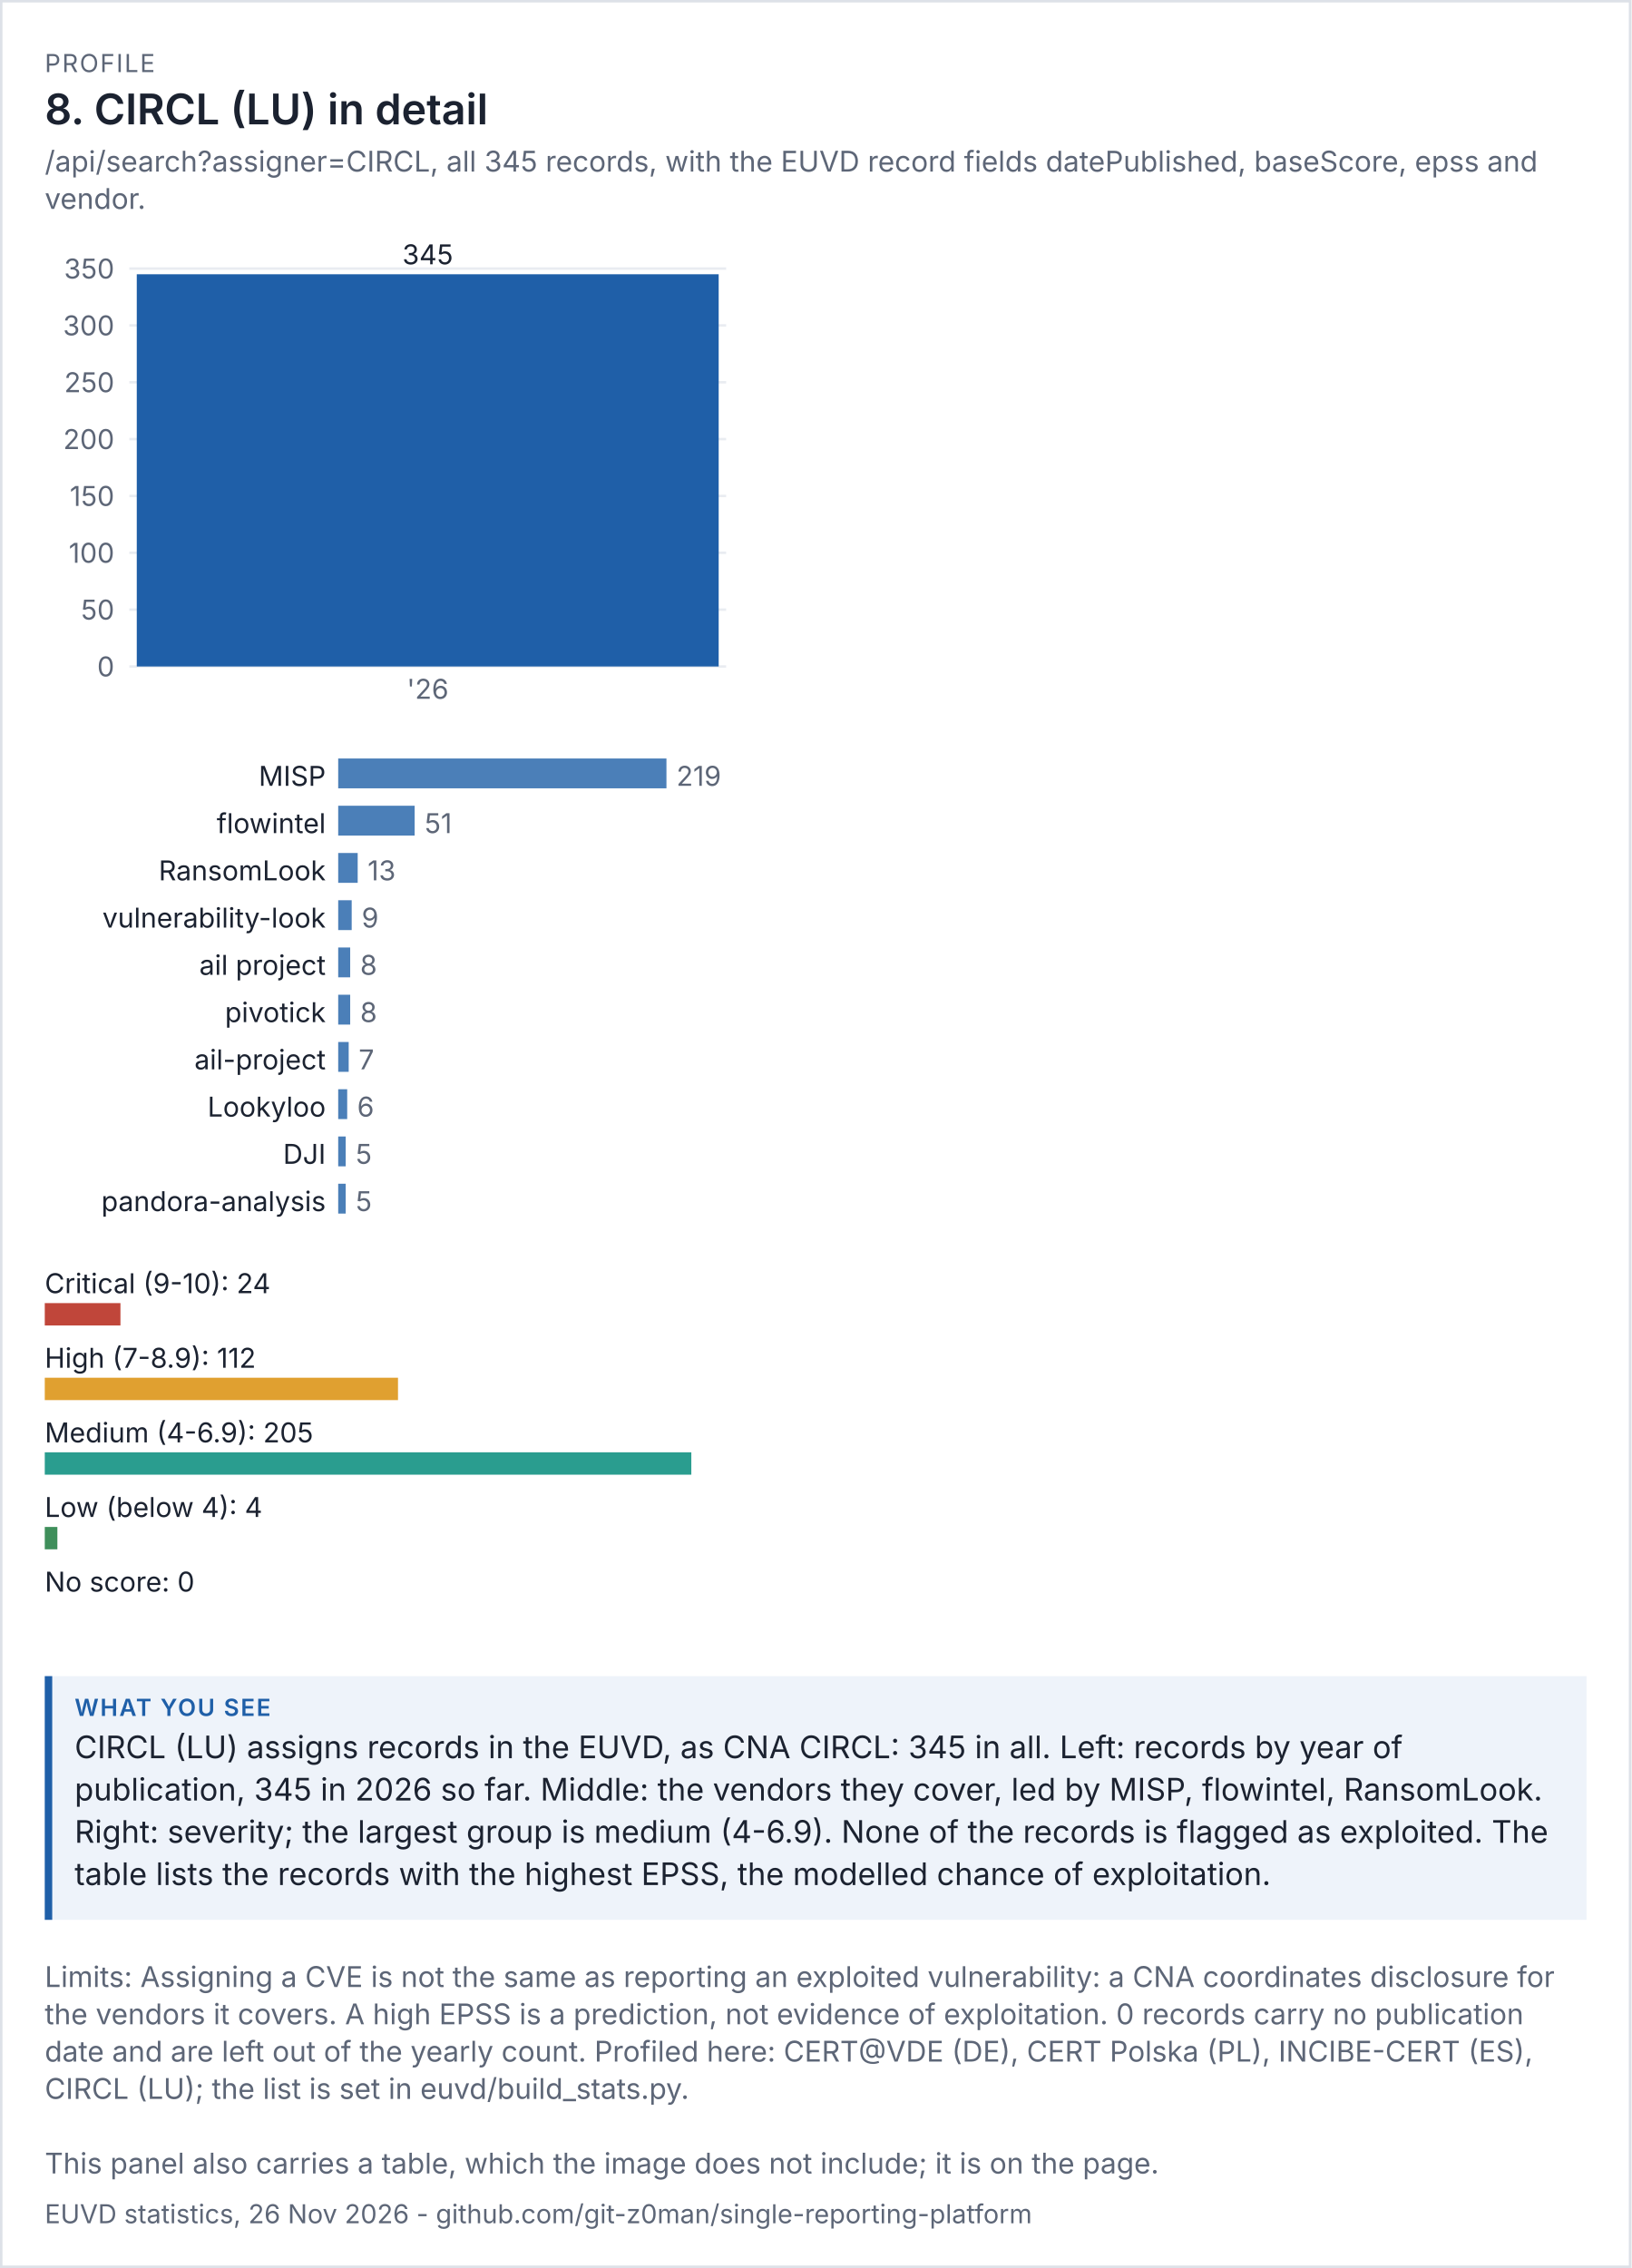
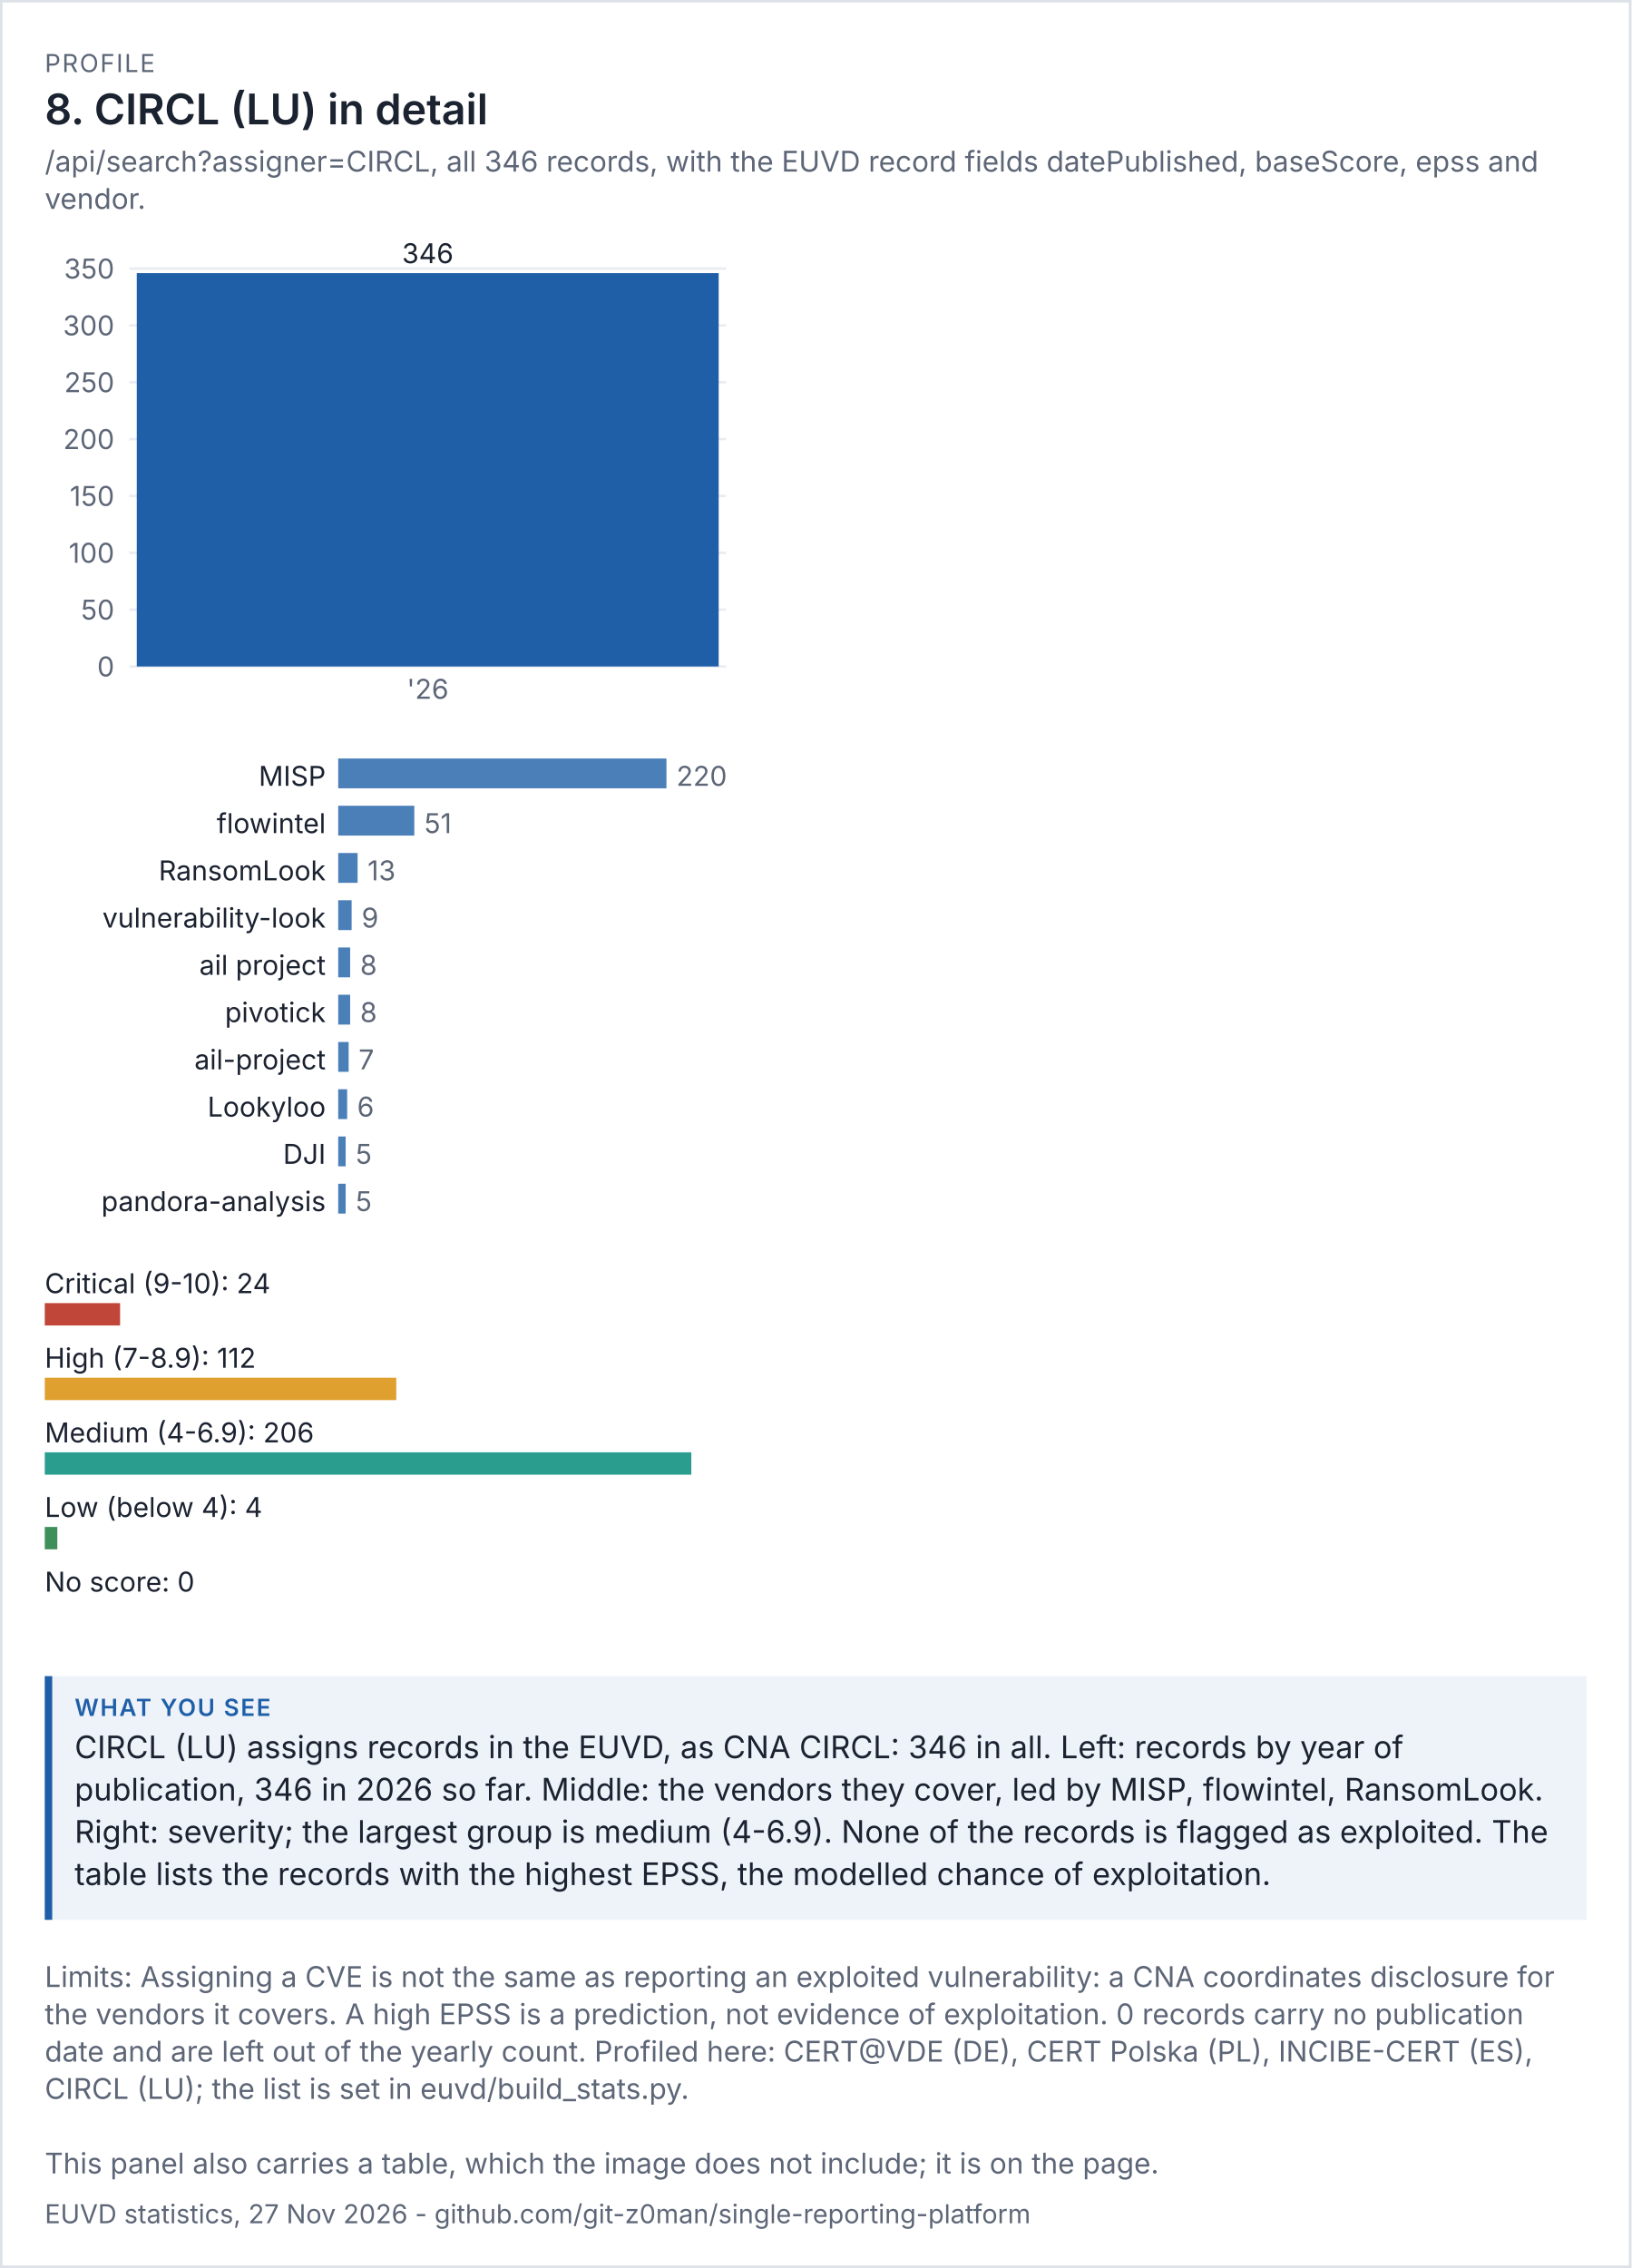
<svg xmlns="http://www.w3.org/2000/svg" viewBox="0 0 656 912" width="656" height="912" font-family="system-ui,-apple-system,'Segoe UI',sans-serif">
  <rect width="100%" height="100%" fill="#ffffff" />
  <rect x="0.5" y="0.5" width="655" height="911" fill="none" stroke="#dde1e8" />
  <text x="18" y="29" font-size="10" letter-spacing="0.6" fill="#5d6677">PROFILE</text>
  <text x="18" y="50" font-size="17" fill="#1b2230" font-weight="600">8. CIRCL (LU) in detail</text>
-   <text x="18" y="69" font-size="11.5" fill="#5d6677">/api/search?assigner=CIRCL, all 345 records, with the EUVD record fields datePublished, baseScore, epss and</text>
+   <text x="18" y="69" font-size="11.5" fill="#5d6677">/api/search?assigner=CIRCL, all 346 records, with the EUVD record fields datePublished, baseScore, epss and</text>
  <text x="18" y="84" font-size="11.5" fill="#5d6677">vendor.</text>
  <g transform="translate(18,94) scale(1)" font-size="11">
    <svg viewBox="0 0 280 200" role="img" width="280" height="200">
      <g>
        <line x1="34" x2="274" y1="174" y2="174" stroke="rgb(233, 236, 241)" />
        <text x="28" y="178" text-anchor="end" fill="rgb(93, 102, 119)">0</text>
        <line x1="34" x2="274" y1="151.143" y2="151.143" stroke="rgb(233, 236, 241)" />
        <text x="28" y="155.143" text-anchor="end" fill="rgb(93, 102, 119)">50</text>
        <line x1="34" x2="274" y1="128.286" y2="128.286" stroke="rgb(233, 236, 241)" />
        <text x="28" y="132.286" text-anchor="end" fill="rgb(93, 102, 119)">100</text>
        <line x1="34" x2="274" y1="105.429" y2="105.429" stroke="rgb(233, 236, 241)" />
        <text x="28" y="109.429" text-anchor="end" fill="rgb(93, 102, 119)">150</text>
        <line x1="34" x2="274" y1="82.571" y2="82.571" stroke="rgb(233, 236, 241)" />
        <text x="28" y="86.571" text-anchor="end" fill="rgb(93, 102, 119)">200</text>
        <line x1="34" x2="274" y1="59.714" y2="59.714" stroke="rgb(233, 236, 241)" />
        <text x="28" y="63.714" text-anchor="end" fill="rgb(93, 102, 119)">250</text>
        <line x1="34" x2="274" y1="36.857" y2="36.857" stroke="rgb(233, 236, 241)" />
        <text x="28" y="40.857" text-anchor="end" fill="rgb(93, 102, 119)">300</text>
        <line x1="34" x2="274" y1="14" y2="14" stroke="rgb(233, 236, 241)" />
        <text x="28" y="18" text-anchor="end" fill="rgb(93, 102, 119)">350</text>
-         <rect x="37" y="16.286" width="234" height="157.714" fill="rgb(31, 95, 168)" />
-         <text x="154" y="12.286" text-anchor="middle" class="t" fill="rgb(27, 34, 48)">345</text>
+         <rect x="37" y="15.829" width="234" height="158.171" fill="rgb(31, 95, 168)" />
+         <text x="154" y="11.829" text-anchor="middle" class="t" fill="rgb(27, 34, 48)">346</text>
        <text x="154" y="187" text-anchor="middle" fill="rgb(93, 102, 119)">'26</text>
      </g>
    </svg>
  </g>
  <g transform="translate(18,302) scale(1)" font-size="11">
    <svg viewBox="0 0 280 196" role="img" width="280" height="196">
      <g>
        <text x="113" y="14" text-anchor="end" class="t" fill="rgb(27, 34, 48)">MISP</text>
        <rect x="118" y="3" width="132" height="12" fill="rgb(75, 127, 184)" />
-         <text x="254" y="14" fill="rgb(93, 102, 119)">219</text>
+         <text x="254" y="14" fill="rgb(93, 102, 119)">220</text>
        <text x="113" y="33" text-anchor="end" class="t" fill="rgb(27, 34, 48)">flowintel</text>
-         <rect x="118" y="22" width="30.74" height="12" fill="rgb(75, 127, 184)" />
-         <text x="152.74" y="33" fill="rgb(93, 102, 119)">51</text>
+         <rect x="118" y="22" width="30.6" height="12" fill="rgb(75, 127, 184)" />
+         <text x="152.6" y="33" fill="rgb(93, 102, 119)">51</text>
        <text x="113" y="52" text-anchor="end" class="t" fill="rgb(27, 34, 48)">RansomLook</text>
-         <rect x="118" y="41" width="7.836" height="12" fill="rgb(75, 127, 184)" />
-         <text x="129.836" y="52" fill="rgb(93, 102, 119)">13</text>
+         <rect x="118" y="41" width="7.8" height="12" fill="rgb(75, 127, 184)" />
+         <text x="129.8" y="52" fill="rgb(93, 102, 119)">13</text>
        <text x="113" y="71" text-anchor="end" class="t" fill="rgb(27, 34, 48)">vulnerability-look</text>
-         <rect x="118" y="60" width="5.425" height="12" fill="rgb(75, 127, 184)" />
-         <text x="127.425" y="71" fill="rgb(93, 102, 119)">9</text>
+         <rect x="118" y="60" width="5.4" height="12" fill="rgb(75, 127, 184)" />
+         <text x="127.4" y="71" fill="rgb(93, 102, 119)">9</text>
        <text x="113" y="90" text-anchor="end" class="t" fill="rgb(27, 34, 48)">ail project</text>
-         <rect x="118" y="79" width="4.822" height="12" fill="rgb(75, 127, 184)" />
-         <text x="126.822" y="90" fill="rgb(93, 102, 119)">8</text>
+         <rect x="118" y="79" width="4.8" height="12" fill="rgb(75, 127, 184)" />
+         <text x="126.8" y="90" fill="rgb(93, 102, 119)">8</text>
        <text x="113" y="109" text-anchor="end" class="t" fill="rgb(27, 34, 48)">pivotick</text>
-         <rect x="118" y="98" width="4.822" height="12" fill="rgb(75, 127, 184)" />
-         <text x="126.822" y="109" fill="rgb(93, 102, 119)">8</text>
+         <rect x="118" y="98" width="4.8" height="12" fill="rgb(75, 127, 184)" />
+         <text x="126.8" y="109" fill="rgb(93, 102, 119)">8</text>
        <text x="113" y="128" text-anchor="end" class="t" fill="rgb(27, 34, 48)">ail-project</text>
-         <rect x="118" y="117" width="4.219" height="12" fill="rgb(75, 127, 184)" />
-         <text x="126.219" y="128" fill="rgb(93, 102, 119)">7</text>
+         <rect x="118" y="117" width="4.2" height="12" fill="rgb(75, 127, 184)" />
+         <text x="126.2" y="128" fill="rgb(93, 102, 119)">7</text>
        <text x="113" y="147" text-anchor="end" class="t" fill="rgb(27, 34, 48)">Lookyloo</text>
-         <rect x="118" y="136" width="3.616" height="12" fill="rgb(75, 127, 184)" />
-         <text x="125.616" y="147" fill="rgb(93, 102, 119)">6</text>
+         <rect x="118" y="136" width="3.6" height="12" fill="rgb(75, 127, 184)" />
+         <text x="125.6" y="147" fill="rgb(93, 102, 119)">6</text>
        <text x="113" y="166" text-anchor="end" class="t" fill="rgb(27, 34, 48)">DJI</text>
-         <rect x="118" y="155" width="3.014" height="12" fill="rgb(75, 127, 184)" />
-         <text x="125.014" y="166" fill="rgb(93, 102, 119)">5</text>
+         <rect x="118" y="155" width="3" height="12" fill="rgb(75, 127, 184)" />
+         <text x="125" y="166" fill="rgb(93, 102, 119)">5</text>
        <text x="113" y="185" text-anchor="end" class="t" fill="rgb(27, 34, 48)">pandora-analysis</text>
-         <rect x="118" y="174" width="3.014" height="12" fill="rgb(75, 127, 184)" />
-         <text x="125.014" y="185" fill="rgb(93, 102, 119)">5</text>
+         <rect x="118" y="174" width="3" height="12" fill="rgb(75, 127, 184)" />
+         <text x="125" y="185" fill="rgb(93, 102, 119)">5</text>
      </g>
    </svg>
  </g>
  <g transform="translate(18,506) scale(1)" font-size="11">
    <svg viewBox="0 0 280 156" role="img" width="280" height="156">
      <g>
        <text x="0" y="14" class="t" fill="rgb(27, 34, 48)">Critical (9-10): 24</text>
-         <rect x="0" y="18" width="30.439" height="9" fill="rgb(192, 70, 58)" />
+         <rect x="0" y="18" width="30.291" height="9" fill="rgb(192, 70, 58)" />
        <text x="0" y="44" class="t" fill="rgb(27, 34, 48)">High (7-8.9): 112</text>
-         <rect x="0" y="48" width="142.049" height="9" fill="rgb(224, 160, 48)" />
-         <text x="0" y="74" class="t" fill="rgb(27, 34, 48)">Medium (4-6.9): 205</text>
+         <rect x="0" y="48" width="141.359" height="9" fill="rgb(224, 160, 48)" />
+         <text x="0" y="74" class="t" fill="rgb(27, 34, 48)">Medium (4-6.9): 206</text>
        <rect x="0" y="78" width="260" height="9" fill="rgb(42, 157, 143)" />
        <text x="0" y="104" class="t" fill="rgb(27, 34, 48)">Low (below 4): 4</text>
-         <rect x="0" y="108" width="5.073" height="9" fill="rgb(63, 143, 91)" />
+         <rect x="0" y="108" width="5.049" height="9" fill="rgb(63, 143, 91)" />
        <text x="0" y="134" class="t" fill="rgb(27, 34, 48)">No score: 0</text>
        <rect x="0" y="138" width="0" height="9" fill="rgb(125, 135, 152)" />
      </g>
    </svg>
  </g>
  <rect x="18" y="674" width="620" height="98" fill="#eef3fa" />
  <rect x="18" y="674" width="3" height="98" fill="#1f5fa8" />
  <text x="30" y="690" font-size="9.5" letter-spacing="0.6" font-weight="600" fill="#1f5fa8">WHAT YOU SEE</text>
-   <text x="30" y="707" font-size="12.5" fill="#1b2230">CIRCL (LU) assigns records in the EUVD, as CNA CIRCL: 345 in all. Left: records by year of</text>
-   <text x="30" y="724" font-size="12.5" fill="#1b2230">publication, 345 in 2026 so far. Middle: the vendors they cover, led by MISP, flowintel, RansomLook.</text>
+   <text x="30" y="707" font-size="12.5" fill="#1b2230">CIRCL (LU) assigns records in the EUVD, as CNA CIRCL: 346 in all. Left: records by year of</text>
+   <text x="30" y="724" font-size="12.5" fill="#1b2230">publication, 346 in 2026 so far. Middle: the vendors they cover, led by MISP, flowintel, RansomLook.</text>
  <text x="30" y="741" font-size="12.5" fill="#1b2230">Right: severity; the largest group is medium (4-6.9). None of the records is flagged as exploited. The</text>
  <text x="30" y="758" font-size="12.5" fill="#1b2230">table lists the records with the highest EPSS, the modelled chance of exploitation.</text>
  <text x="18" y="799" font-size="11.5" fill="#5d6677">Limits: Assigning a CVE is not the same as reporting an exploited vulnerability: a CNA coordinates disclosure for</text>
  <text x="18" y="814" font-size="11.5" fill="#5d6677">the vendors it covers. A high EPSS is a prediction, not evidence of exploitation. 0 records carry no publication</text>
  <text x="18" y="829" font-size="11.5" fill="#5d6677">date and are left out of the yearly count. Profiled here: CERT@VDE (DE), CERT Polska (PL), INCIBE-CERT (ES),</text>
  <text x="18" y="844" font-size="11.5" fill="#5d6677">CIRCL (LU); the list is set in euvd/build_stats.py.</text>
  <text x="18" y="874" font-size="11.5" fill="#5d6677">This panel also carries a table, which the image does not include; it is on the page.</text>
-   <text x="18" y="894" font-size="10.5" fill="#5d6677">EUVD statistics, 26 Nov 2026 - github.com/git-z0man/single-reporting-platform</text>
+   <text x="18" y="894" font-size="10.5" fill="#5d6677">EUVD statistics, 27 Nov 2026 - github.com/git-z0man/single-reporting-platform</text>
</svg>
